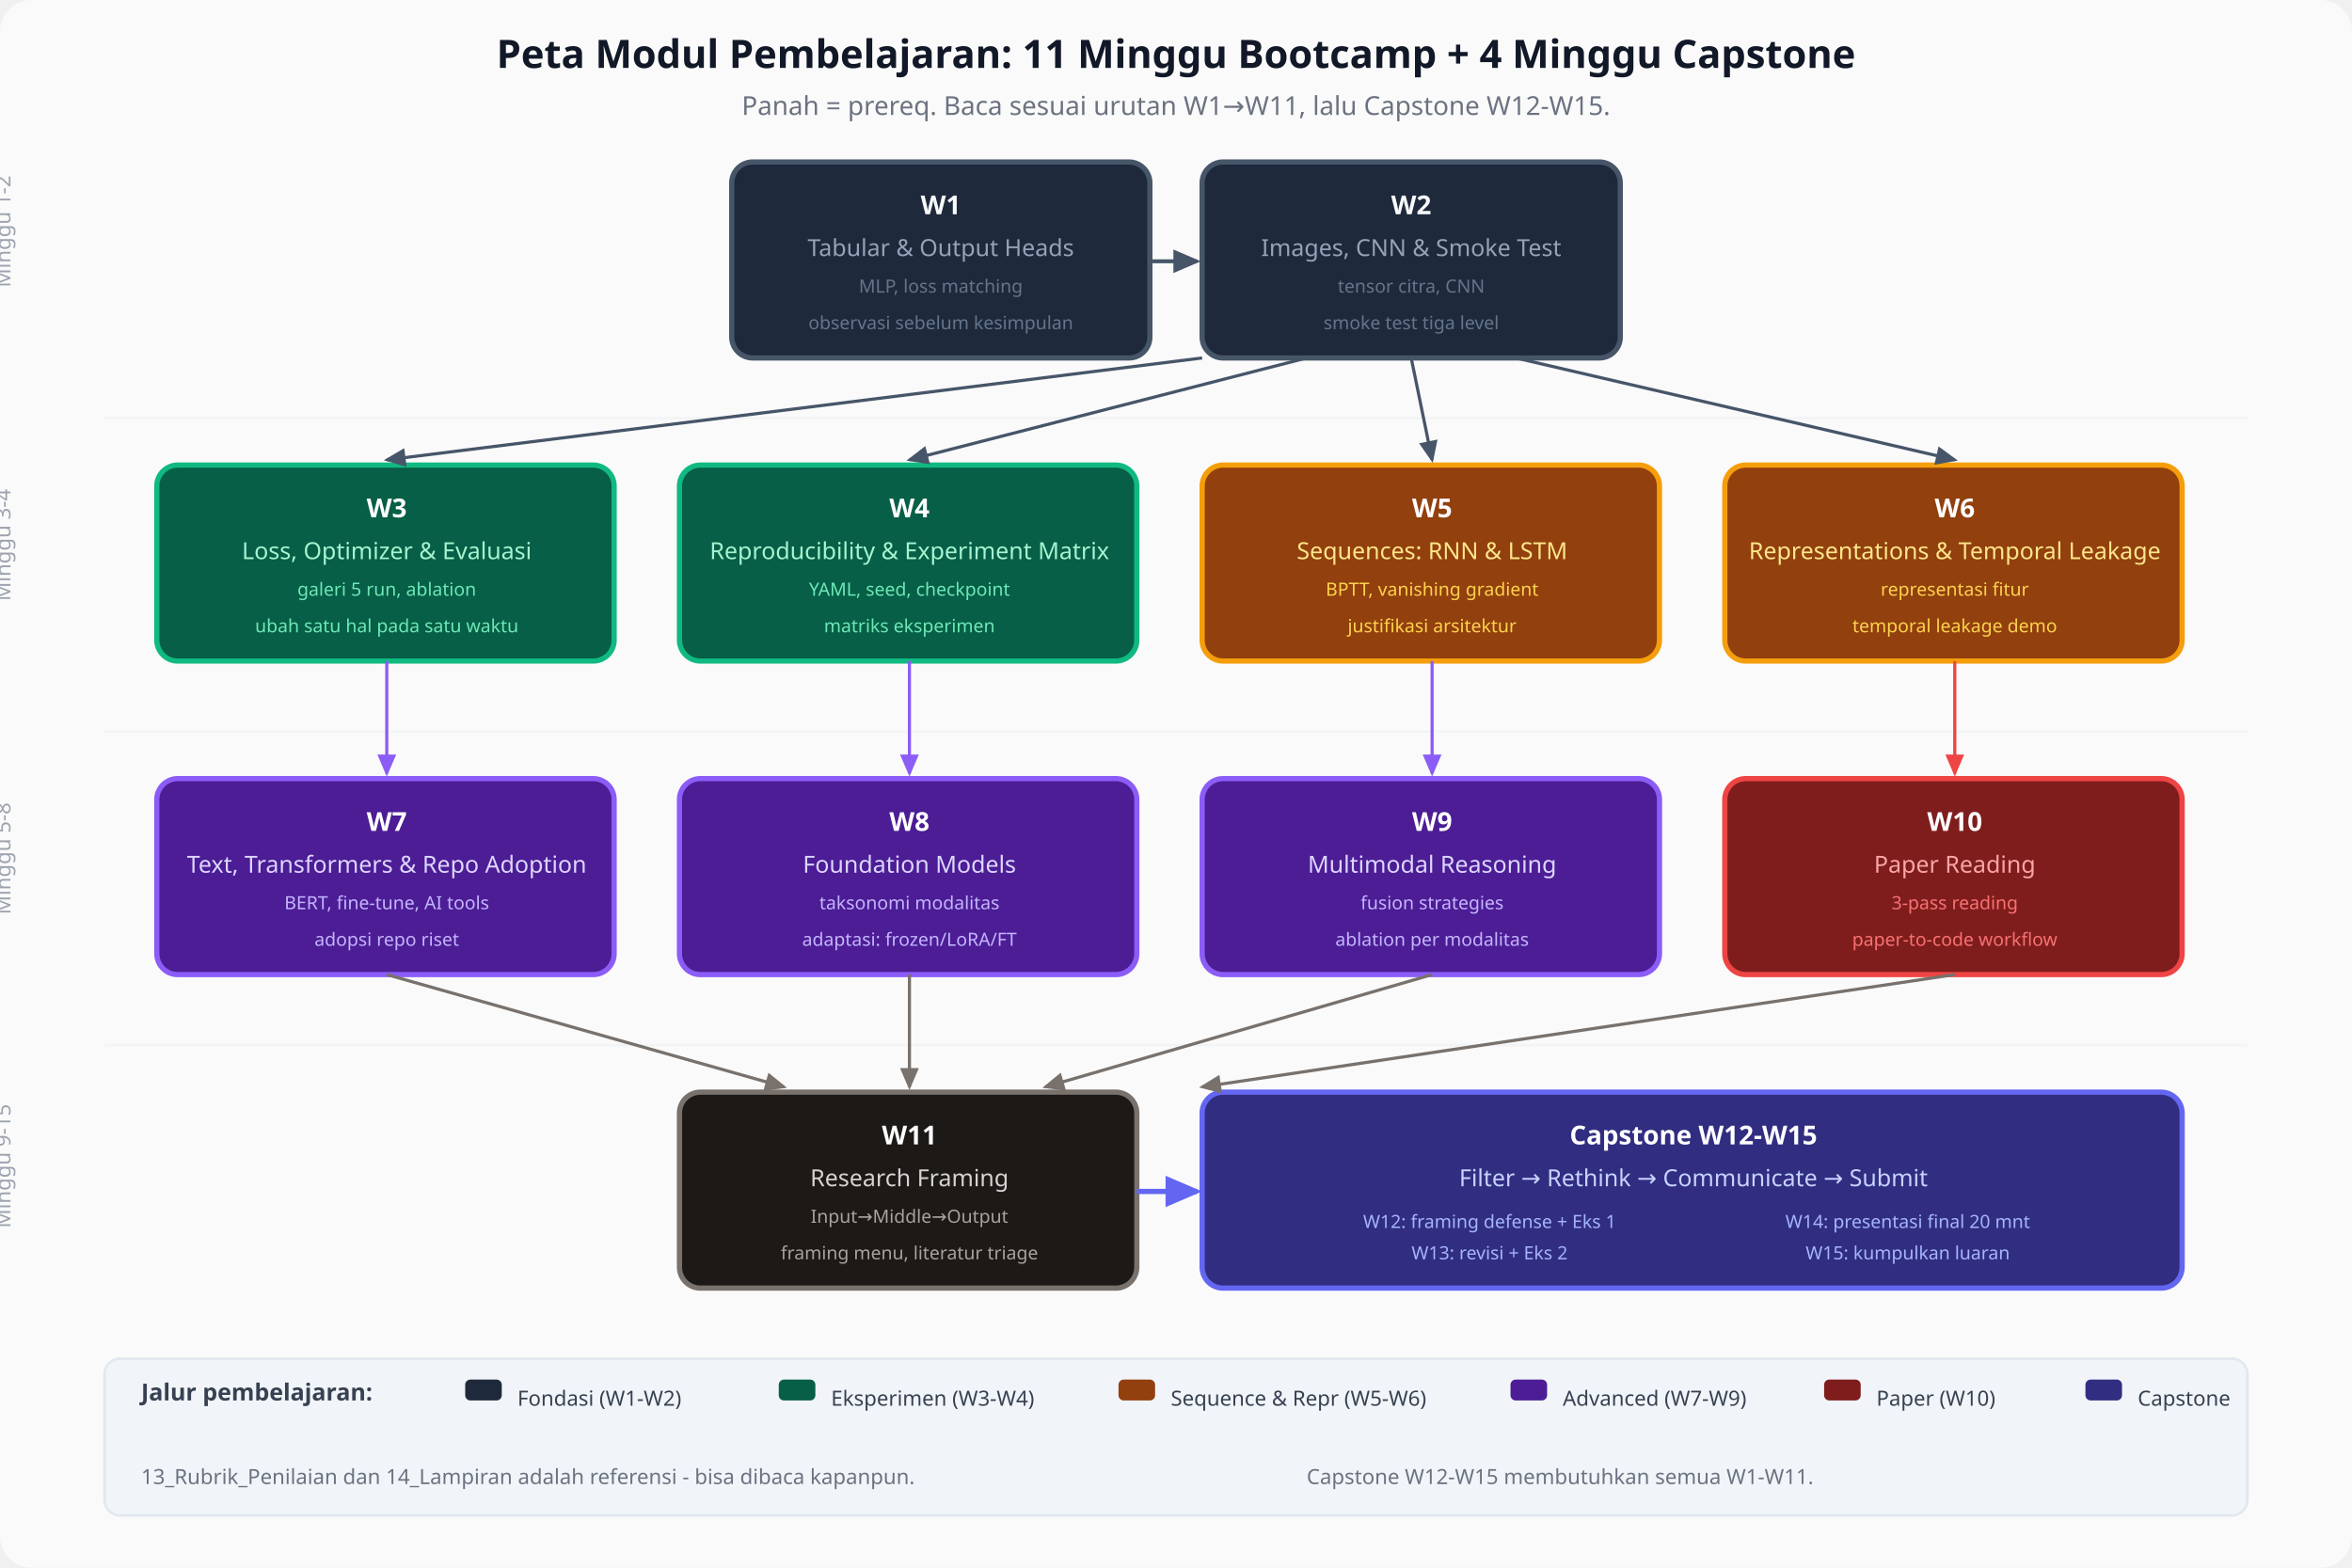
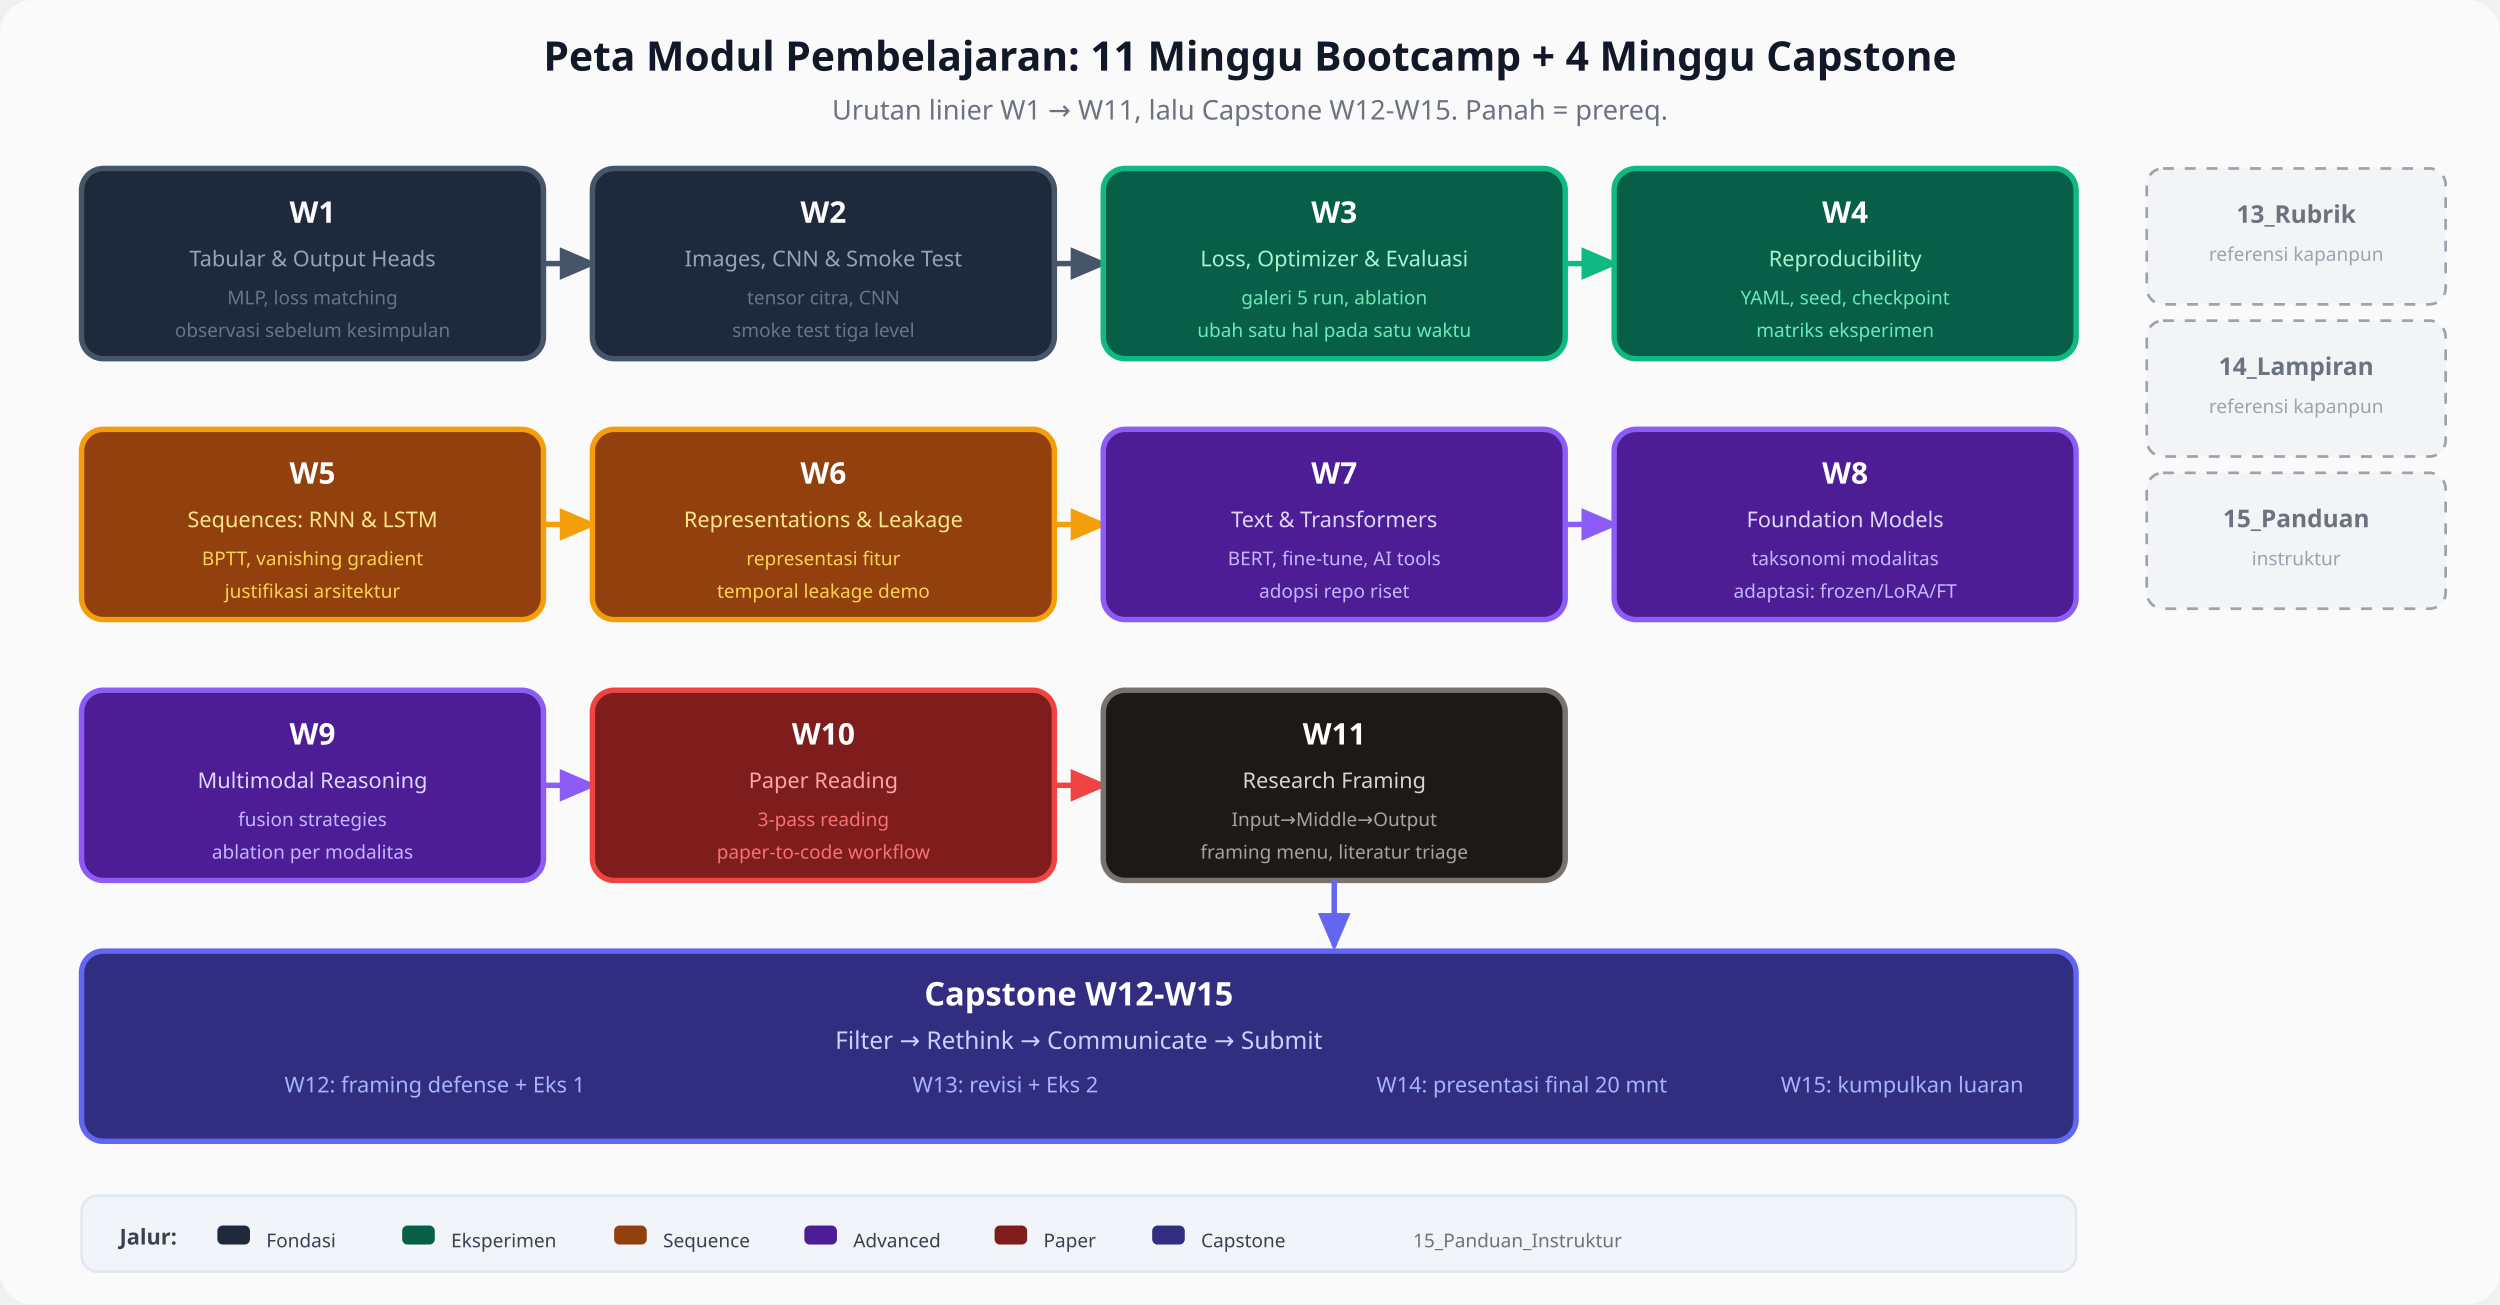
- <svg xmlns="http://www.w3.org/2000/svg" viewBox="0 0 900 600" font-family="ui-sans-serif,system-ui,sans-serif">
-   <rect width="900" height="600" fill="#FAFAFA" rx="12" />
-   <text x="450" y="26" text-anchor="middle" font-size="15" font-weight="700" fill="#111827">Peta Modul Pembelajaran: 11 Minggu Bootcamp + 4 Minggu Capstone</text>
-   <text x="450" y="44" text-anchor="middle" font-size="10" fill="#6B7280">Panah = prereq. Baca sesuai urutan W1→W11, lalu Capstone W12-W15.</text>
-   <text x="14" y="100" font-size="8" fill="#9CA3AF" transform="rotate(-90,14,110)">Minggu 1-2</text>
-   <text x="14" y="220" font-size="8" fill="#9CA3AF" transform="rotate(-90,14,230)">Minggu 3-4</text>
-   <text x="14" y="340" font-size="8" fill="#9CA3AF" transform="rotate(-90,14,350)">Minggu 5-8</text>
-   <text x="14" y="460" font-size="8" fill="#9CA3AF" transform="rotate(-90,14,470)">Minggu 9-15</text>
-   <line x1="40" y1="160" x2="860" y2="160" stroke="#F3F4F6" stroke-width="1" />
-   <line x1="40" y1="280" x2="860" y2="280" stroke="#F3F4F6" stroke-width="1" />
-   <line x1="40" y1="400" x2="860" y2="400" stroke="#F3F4F6" stroke-width="1" />
-   <rect x="280" y="62" width="160" height="75" rx="8" fill="#1E293B" stroke="#475569" stroke-width="2" />
-   <text x="360" y="82" text-anchor="middle" font-size="10" font-weight="700" fill="#F8FAFC">W1</text>
-   <text x="360" y="98" text-anchor="middle" font-size="9" fill="#94A3B8">Tabular &amp; Output Heads</text>
-   <text x="360" y="112" text-anchor="middle" font-size="7" fill="#64748B">MLP, loss matching</text>
-   <text x="360" y="126" text-anchor="middle" font-size="7" fill="#64748B">observasi sebelum kesimpulan</text>
-   <rect x="460" y="62" width="160" height="75" rx="8" fill="#1E293B" stroke="#475569" stroke-width="2" />
-   <text x="540" y="82" text-anchor="middle" font-size="10" font-weight="700" fill="#F8FAFC">W2</text>
-   <text x="540" y="98" text-anchor="middle" font-size="9" fill="#94A3B8">Images, CNN &amp; Smoke Test</text>
-   <text x="540" y="112" text-anchor="middle" font-size="7" fill="#64748B">tensor citra, CNN</text>
-   <text x="540" y="126" text-anchor="middle" font-size="7" fill="#64748B">smoke test tiga level</text>
-   <path d="M440 100 L458 100" stroke="#475569" stroke-width="1.5" marker-end="url(#arrGray)" />
-   <rect x="60" y="178" width="175" height="75" rx="8" fill="#065F46" stroke="#10B981" stroke-width="2" />
-   <text x="148" y="198" text-anchor="middle" font-size="10" font-weight="700" fill="white">W3</text>
-   <text x="148" y="214" text-anchor="middle" font-size="9" fill="#A7F3D0">Loss, Optimizer &amp; Evaluasi</text>
-   <text x="148" y="228" text-anchor="middle" font-size="7" fill="#6EE7B7">galeri 5 run, ablation</text>
-   <text x="148" y="242" text-anchor="middle" font-size="7" fill="#6EE7B7">ubah satu hal pada satu waktu</text>
-   <rect x="260" y="178" width="175" height="75" rx="8" fill="#065F46" stroke="#10B981" stroke-width="2" />
-   <text x="348" y="198" text-anchor="middle" font-size="10" font-weight="700" fill="white">W4</text>
-   <text x="348" y="214" text-anchor="middle" font-size="9" fill="#A7F3D0">Reproducibility &amp; Experiment Matrix</text>
-   <text x="348" y="228" text-anchor="middle" font-size="7" fill="#6EE7B7">YAML, seed, checkpoint</text>
-   <text x="348" y="242" text-anchor="middle" font-size="7" fill="#6EE7B7">matriks eksperimen</text>
-   <rect x="460" y="178" width="175" height="75" rx="8" fill="#92400E" stroke="#F59E0B" stroke-width="2" />
-   <text x="548" y="198" text-anchor="middle" font-size="10" font-weight="700" fill="white">W5</text>
-   <text x="548" y="214" text-anchor="middle" font-size="9" fill="#FDE68A">Sequences: RNN &amp; LSTM</text>
-   <text x="548" y="228" text-anchor="middle" font-size="7" fill="#FCD34D">BPTT, vanishing gradient</text>
-   <text x="548" y="242" text-anchor="middle" font-size="7" fill="#FCD34D">justifikasi arsitektur</text>
-   <rect x="660" y="178" width="175" height="75" rx="8" fill="#92400E" stroke="#F59E0B" stroke-width="2" />
-   <text x="748" y="198" text-anchor="middle" font-size="10" font-weight="700" fill="white">W6</text>
-   <text x="748" y="214" text-anchor="middle" font-size="9" fill="#FDE68A">Representations &amp; Temporal Leakage</text>
-   <text x="748" y="228" text-anchor="middle" font-size="7" fill="#FCD34D">representasi fitur</text>
-   <text x="748" y="242" text-anchor="middle" font-size="7" fill="#FCD34D">temporal leakage demo</text>
-   <path d="M460 137 L148 176" stroke="#475569" stroke-width="1.2" marker-end="url(#arrGray)" />
-   <path d="M500 137 L348 176" stroke="#475569" stroke-width="1.2" marker-end="url(#arrGray)" />
-   <path d="M540 137 L548 176" stroke="#475569" stroke-width="1.2" marker-end="url(#arrGray)" />
-   <path d="M580 137 L748 176" stroke="#475569" stroke-width="1.2" marker-end="url(#arrGray)" />
-   <rect x="60" y="298" width="175" height="75" rx="8" fill="#4C1D95" stroke="#8B5CF6" stroke-width="2" />
-   <text x="148" y="318" text-anchor="middle" font-size="10" font-weight="700" fill="white">W7</text>
-   <text x="148" y="334" text-anchor="middle" font-size="9" fill="#DDD6FE">Text, Transformers &amp; Repo Adoption</text>
-   <text x="148" y="348" text-anchor="middle" font-size="7" fill="#C4B5FD">BERT, fine-tune, AI tools</text>
-   <text x="148" y="362" text-anchor="middle" font-size="7" fill="#C4B5FD">adopsi repo riset</text>
-   <rect x="260" y="298" width="175" height="75" rx="8" fill="#4C1D95" stroke="#8B5CF6" stroke-width="2" />
-   <text x="348" y="318" text-anchor="middle" font-size="10" font-weight="700" fill="white">W8</text>
-   <text x="348" y="334" text-anchor="middle" font-size="9" fill="#DDD6FE">Foundation Models</text>
-   <text x="348" y="348" text-anchor="middle" font-size="7" fill="#C4B5FD">taksonomi modalitas</text>
-   <text x="348" y="362" text-anchor="middle" font-size="7" fill="#C4B5FD">adaptasi: frozen/LoRA/FT</text>
-   <rect x="460" y="298" width="175" height="75" rx="8" fill="#4C1D95" stroke="#8B5CF6" stroke-width="2" />
-   <text x="548" y="318" text-anchor="middle" font-size="10" font-weight="700" fill="white">W9</text>
-   <text x="548" y="334" text-anchor="middle" font-size="9" fill="#DDD6FE">Multimodal Reasoning</text>
-   <text x="548" y="348" text-anchor="middle" font-size="7" fill="#C4B5FD">fusion strategies</text>
-   <text x="548" y="362" text-anchor="middle" font-size="7" fill="#C4B5FD">ablation per modalitas</text>
-   <rect x="660" y="298" width="175" height="75" rx="8" fill="#7F1D1D" stroke="#EF4444" stroke-width="2" />
-   <text x="748" y="318" text-anchor="middle" font-size="10" font-weight="700" fill="white">W10</text>
-   <text x="748" y="334" text-anchor="middle" font-size="9" fill="#FCA5A5">Paper Reading</text>
-   <text x="748" y="348" text-anchor="middle" font-size="7" fill="#F87171">3-pass reading</text>
-   <text x="748" y="362" text-anchor="middle" font-size="7" fill="#F87171">paper-to-code workflow</text>
-   <path d="M148 253 L148 296" stroke="#8B5CF6" stroke-width="1.2" marker-end="url(#arrPurple)" />
-   <path d="M348 253 L348 296" stroke="#8B5CF6" stroke-width="1.2" marker-end="url(#arrPurple)" />
-   <path d="M548 253 L548 296" stroke="#8B5CF6" stroke-width="1.2" marker-end="url(#arrPurple)" />
-   <path d="M748 253 L748 296" stroke="#EF4444" stroke-width="1.2" marker-end="url(#arrRed)" />
-   <rect x="260" y="418" width="175" height="75" rx="8" fill="#1C1917" stroke="#78716C" stroke-width="2" />
-   <text x="348" y="438" text-anchor="middle" font-size="10" font-weight="700" fill="white">W11</text>
-   <text x="348" y="454" text-anchor="middle" font-size="9" fill="#D6D3D1">Research Framing</text>
-   <text x="348" y="468" text-anchor="middle" font-size="7" fill="#A8A29E">Input→Middle→Output</text>
-   <text x="348" y="482" text-anchor="middle" font-size="7" fill="#A8A29E">framing menu, literatur triage</text>
-   <rect x="460" y="418" width="375" height="75" rx="8" fill="#312E81" stroke="#6366F1" stroke-width="2" />
-   <text x="648" y="438" text-anchor="middle" font-size="10" font-weight="700" fill="white">Capstone W12-W15</text>
-   <text x="648" y="454" text-anchor="middle" font-size="9" fill="#C7D2FE">Filter → Rethink → Communicate → Submit</text>
-   <text x="570" y="470" text-anchor="middle" font-size="7" fill="#A5B4FC">W12: framing defense + Eks 1</text>
-   <text x="570" y="482" text-anchor="middle" font-size="7" fill="#A5B4FC">W13: revisi + Eks 2</text>
-   <text x="730" y="470" text-anchor="middle" font-size="7" fill="#A5B4FC">W14: presentasi final 20 mnt</text>
-   <text x="730" y="482" text-anchor="middle" font-size="7" fill="#A5B4FC">W15: kumpulkan luaran</text>
-   <path d="M148 373 L300 416" stroke="#78716C" stroke-width="1.2" marker-end="url(#arrStone)" />
-   <path d="M348 373 L348 416" stroke="#78716C" stroke-width="1.2" marker-end="url(#arrStone)" />
-   <path d="M548 373 L400 416" stroke="#78716C" stroke-width="1.2" marker-end="url(#arrStone)" />
-   <path d="M748 373 L460 416" stroke="#78716C" stroke-width="1.2" marker-end="url(#arrStone)" />
-   <path d="M435 456 L458 456" stroke="#6366F1" stroke-width="2" marker-end="url(#arrIndigo)" />
-   <rect x="40" y="520" width="820" height="60" rx="6" fill="#F1F5F9" stroke="#E2E8F0" />
-   <text x="54" y="536" font-size="9" font-weight="600" fill="#374151">Jalur pembelajaran:</text>
-   <rect x="178" y="528" width="14" height="8" rx="2" fill="#1E293B" />
-   <text x="198" y="538" font-size="8" fill="#374151">Fondasi (W1-W2)</text>
-   <rect x="298" y="528" width="14" height="8" rx="2" fill="#065F46" />
-   <text x="318" y="538" font-size="8" fill="#374151">Eksperimen (W3-W4)</text>
-   <rect x="428" y="528" width="14" height="8" rx="2" fill="#92400E" />
-   <text x="448" y="538" font-size="8" fill="#374151">Sequence &amp; Repr (W5-W6)</text>
-   <rect x="578" y="528" width="14" height="8" rx="2" fill="#4C1D95" />
-   <text x="598" y="538" font-size="8" fill="#374151">Advanced (W7-W9)</text>
-   <rect x="698" y="528" width="14" height="8" rx="2" fill="#7F1D1D" />
-   <text x="718" y="538" font-size="8" fill="#374151">Paper (W10)</text>
-   <rect x="798" y="528" width="14" height="8" rx="2" fill="#312E81" />
-   <text x="818" y="538" font-size="8" fill="#374151">Capstone</text>
-   <text x="54" y="568" font-size="8" fill="#6B7280">13_Rubrik_Penilaian dan 14_Lampiran adalah referensi - bisa dibaca kapanpun.</text>
-   <text x="500" y="568" font-size="8" fill="#6B7280">Capstone W12-W15 membutuhkan semua W1-W11.</text>
+ <svg xmlns="http://www.w3.org/2000/svg" viewBox="0 0 920 480" font-family="ui-sans-serif,system-ui,sans-serif">
+   <rect width="920" height="480" fill="#FAFAFA" rx="12" />
+   <text x="460" y="26" text-anchor="middle" font-size="15" font-weight="700" fill="#111827">Peta Modul Pembelajaran: 11 Minggu Bootcamp + 4 Minggu Capstone</text>
+   <text x="460" y="44" text-anchor="middle" font-size="10" fill="#6B7280">Urutan linier W1 → W11, lalu Capstone W12-W15. Panah = prereq.</text>
+   <rect x="30" y="62" width="170" height="70" rx="8" fill="#1E293B" stroke="#475569" stroke-width="2" />
+   <text x="115" y="82" text-anchor="middle" font-size="11" font-weight="700" fill="#F8FAFC">W1</text>
+   <text x="115" y="98" text-anchor="middle" font-size="8" fill="#94A3B8">Tabular &amp; Output Heads</text>
+   <text x="115" y="112" text-anchor="middle" font-size="7" fill="#64748B">MLP, loss matching</text>
+   <text x="115" y="124" text-anchor="middle" font-size="7" fill="#64748B">observasi sebelum kesimpulan</text>
+   <path d="M200 97 L218 97" stroke="#475569" stroke-width="2" marker-end="url(#arrGray)" />
+   <rect x="218" y="62" width="170" height="70" rx="8" fill="#1E293B" stroke="#475569" stroke-width="2" />
+   <text x="303" y="82" text-anchor="middle" font-size="11" font-weight="700" fill="#F8FAFC">W2</text>
+   <text x="303" y="98" text-anchor="middle" font-size="8" fill="#94A3B8">Images, CNN &amp; Smoke Test</text>
+   <text x="303" y="112" text-anchor="middle" font-size="7" fill="#64748B">tensor citra, CNN</text>
+   <text x="303" y="124" text-anchor="middle" font-size="7" fill="#64748B">smoke test tiga level</text>
+   <path d="M388 97 L406 97" stroke="#475569" stroke-width="2" marker-end="url(#arrGray)" />
+   <rect x="406" y="62" width="170" height="70" rx="8" fill="#065F46" stroke="#10B981" stroke-width="2" />
+   <text x="491" y="82" text-anchor="middle" font-size="11" font-weight="700" fill="white">W3</text>
+   <text x="491" y="98" text-anchor="middle" font-size="8" fill="#A7F3D0">Loss, Optimizer &amp; Evaluasi</text>
+   <text x="491" y="112" text-anchor="middle" font-size="7" fill="#6EE7B7">galeri 5 run, ablation</text>
+   <text x="491" y="124" text-anchor="middle" font-size="7" fill="#6EE7B7">ubah satu hal pada satu waktu</text>
+   <path d="M576 97 L594 97" stroke="#10B981" stroke-width="2" marker-end="url(#arrGreen)" />
+   <rect x="594" y="62" width="170" height="70" rx="8" fill="#065F46" stroke="#10B981" stroke-width="2" />
+   <text x="679" y="82" text-anchor="middle" font-size="11" font-weight="700" fill="white">W4</text>
+   <text x="679" y="98" text-anchor="middle" font-size="8" fill="#A7F3D0">Reproducibility</text>
+   <text x="679" y="112" text-anchor="middle" font-size="7" fill="#6EE7B7">YAML, seed, checkpoint</text>
+   <text x="679" y="124" text-anchor="middle" font-size="7" fill="#6EE7B7">matriks eksperimen</text>
+   <rect x="30" y="158" width="170" height="70" rx="8" fill="#92400E" stroke="#F59E0B" stroke-width="2" />
+   <text x="115" y="178" text-anchor="middle" font-size="11" font-weight="700" fill="white">W5</text>
+   <text x="115" y="194" text-anchor="middle" font-size="8" fill="#FDE68A">Sequences: RNN &amp; LSTM</text>
+   <text x="115" y="208" text-anchor="middle" font-size="7" fill="#FCD34D">BPTT, vanishing gradient</text>
+   <text x="115" y="220" text-anchor="middle" font-size="7" fill="#FCD34D">justifikasi arsitektur</text>
+   <path d="M200 193 L218 193" stroke="#F59E0B" stroke-width="2" marker-end="url(#arrAmber)" />
+   <rect x="218" y="158" width="170" height="70" rx="8" fill="#92400E" stroke="#F59E0B" stroke-width="2" />
+   <text x="303" y="178" text-anchor="middle" font-size="11" font-weight="700" fill="white">W6</text>
+   <text x="303" y="194" text-anchor="middle" font-size="8" fill="#FDE68A">Representations &amp; Leakage</text>
+   <text x="303" y="208" text-anchor="middle" font-size="7" fill="#FCD34D">representasi fitur</text>
+   <text x="303" y="220" text-anchor="middle" font-size="7" fill="#FCD34D">temporal leakage demo</text>
+   <path d="M388 193 L406 193" stroke="#F59E0B" stroke-width="2" marker-end="url(#arrAmber)" />
+   <rect x="406" y="158" width="170" height="70" rx="8" fill="#4C1D95" stroke="#8B5CF6" stroke-width="2" />
+   <text x="491" y="178" text-anchor="middle" font-size="11" font-weight="700" fill="white">W7</text>
+   <text x="491" y="194" text-anchor="middle" font-size="8" fill="#DDD6FE">Text &amp; Transformers</text>
+   <text x="491" y="208" text-anchor="middle" font-size="7" fill="#C4B5FD">BERT, fine-tune, AI tools</text>
+   <text x="491" y="220" text-anchor="middle" font-size="7" fill="#C4B5FD">adopsi repo riset</text>
+   <path d="M576 193 L594 193" stroke="#8B5CF6" stroke-width="2" marker-end="url(#arrPurple)" />
+   <rect x="594" y="158" width="170" height="70" rx="8" fill="#4C1D95" stroke="#8B5CF6" stroke-width="2" />
+   <text x="679" y="178" text-anchor="middle" font-size="11" font-weight="700" fill="white">W8</text>
+   <text x="679" y="194" text-anchor="middle" font-size="8" fill="#DDD6FE">Foundation Models</text>
+   <text x="679" y="208" text-anchor="middle" font-size="7" fill="#C4B5FD">taksonomi modalitas</text>
+   <text x="679" y="220" text-anchor="middle" font-size="7" fill="#C4B5FD">adaptasi: frozen/LoRA/FT</text>
+   <rect x="30" y="254" width="170" height="70" rx="8" fill="#4C1D95" stroke="#8B5CF6" stroke-width="2" />
+   <text x="115" y="274" text-anchor="middle" font-size="11" font-weight="700" fill="white">W9</text>
+   <text x="115" y="290" text-anchor="middle" font-size="8" fill="#DDD6FE">Multimodal Reasoning</text>
+   <text x="115" y="304" text-anchor="middle" font-size="7" fill="#C4B5FD">fusion strategies</text>
+   <text x="115" y="316" text-anchor="middle" font-size="7" fill="#C4B5FD">ablation per modalitas</text>
+   <path d="M200 289 L218 289" stroke="#8B5CF6" stroke-width="2" marker-end="url(#arrPurple)" />
+   <rect x="218" y="254" width="170" height="70" rx="8" fill="#7F1D1D" stroke="#EF4444" stroke-width="2" />
+   <text x="303" y="274" text-anchor="middle" font-size="11" font-weight="700" fill="white">W10</text>
+   <text x="303" y="290" text-anchor="middle" font-size="8" fill="#FCA5A5">Paper Reading</text>
+   <text x="303" y="304" text-anchor="middle" font-size="7" fill="#F87171">3-pass reading</text>
+   <text x="303" y="316" text-anchor="middle" font-size="7" fill="#F87171">paper-to-code workflow</text>
+   <path d="M388 289 L406 289" stroke="#EF4444" stroke-width="2" marker-end="url(#arrRed)" />
+   <rect x="406" y="254" width="170" height="70" rx="8" fill="#1C1917" stroke="#78716C" stroke-width="2" />
+   <text x="491" y="274" text-anchor="middle" font-size="11" font-weight="700" fill="white">W11</text>
+   <text x="491" y="290" text-anchor="middle" font-size="8" fill="#D6D3D1">Research Framing</text>
+   <text x="491" y="304" text-anchor="middle" font-size="7" fill="#A8A29E">Input→Middle→Output</text>
+   <text x="491" y="316" text-anchor="middle" font-size="7" fill="#A8A29E">framing menu, literatur triage</text>
+   <rect x="30" y="350" width="734" height="70" rx="8" fill="#312E81" stroke="#6366F1" stroke-width="2" />
+   <text x="397" y="370" text-anchor="middle" font-size="12" font-weight="700" fill="white">Capstone W12-W15</text>
+   <text x="397" y="386" text-anchor="middle" font-size="9" fill="#C7D2FE">Filter → Rethink → Communicate → Submit</text>
+   <text x="160" y="402" text-anchor="middle" font-size="8" fill="#A5B4FC">W12: framing defense + Eks 1</text>
+   <text x="370" y="402" text-anchor="middle" font-size="8" fill="#A5B4FC">W13: revisi + Eks 2</text>
+   <text x="560" y="402" text-anchor="middle" font-size="8" fill="#A5B4FC">W14: presentasi final 20 mnt</text>
+   <text x="700" y="402" text-anchor="middle" font-size="8" fill="#A5B4FC">W15: kumpulkan luaran</text>
+   <path d="M491 324 L491 348" stroke="#6366F1" stroke-width="2" marker-end="url(#arrIndigo)" />
+   <rect x="790" y="62" width="110" height="50" rx="6" fill="#F3F4F6" stroke="#9CA3AF" stroke-width="1" stroke-dasharray="4" />
+   <text x="845" y="82" text-anchor="middle" font-size="9" font-weight="600" fill="#6B7280">13_Rubrik</text>
+   <text x="845" y="96" text-anchor="middle" font-size="7" fill="#9CA3AF">referensi kapanpun</text>
+   <rect x="790" y="118" width="110" height="50" rx="6" fill="#F3F4F6" stroke="#9CA3AF" stroke-width="1" stroke-dasharray="4" />
+   <text x="845" y="138" text-anchor="middle" font-size="9" font-weight="600" fill="#6B7280">14_Lampiran</text>
+   <text x="845" y="152" text-anchor="middle" font-size="7" fill="#9CA3AF">referensi kapanpun</text>
+   <rect x="790" y="174" width="110" height="50" rx="6" fill="#F3F4F6" stroke="#9CA3AF" stroke-width="1" stroke-dasharray="4" />
+   <text x="845" y="194" text-anchor="middle" font-size="9" font-weight="600" fill="#6B7280">15_Panduan</text>
+   <text x="845" y="208" text-anchor="middle" font-size="7" fill="#9CA3AF">instruktur</text>
+   <rect x="30" y="440" width="734" height="28" rx="6" fill="#F1F5F9" stroke="#E2E8F0" />
+   <text x="44" y="458" font-size="8" font-weight="600" fill="#374151">Jalur:</text>
+   <rect x="80" y="451" width="12" height="7" rx="2" fill="#1E293B" />
+   <text x="98" y="459" font-size="7" fill="#374151">Fondasi</text>
+   <rect x="148" y="451" width="12" height="7" rx="2" fill="#065F46" />
+   <text x="166" y="459" font-size="7" fill="#374151">Eksperimen</text>
+   <rect x="226" y="451" width="12" height="7" rx="2" fill="#92400E" />
+   <text x="244" y="459" font-size="7" fill="#374151">Sequence</text>
+   <rect x="296" y="451" width="12" height="7" rx="2" fill="#4C1D95" />
+   <text x="314" y="459" font-size="7" fill="#374151">Advanced</text>
+   <rect x="366" y="451" width="12" height="7" rx="2" fill="#7F1D1D" />
+   <text x="384" y="459" font-size="7" fill="#374151">Paper</text>
+   <rect x="424" y="451" width="12" height="7" rx="2" fill="#312E81" />
+   <text x="442" y="459" font-size="7" fill="#374151">Capstone</text>
+   <text x="520" y="459" font-size="7" fill="#6B7280">15_Panduan_Instruktur</text>
  <defs>
    <marker id="arrGray" markerWidth="7" markerHeight="6" refX="6" refY="3" orient="auto">
      <path d="M0,0 L7,3 L0,6 Z" fill="#475569" />
+     </marker>
+     <marker id="arrGreen" markerWidth="7" markerHeight="6" refX="6" refY="3" orient="auto">
+       <path d="M0,0 L7,3 L0,6 Z" fill="#10B981" />
+     </marker>
+     <marker id="arrAmber" markerWidth="7" markerHeight="6" refX="6" refY="3" orient="auto">
+       <path d="M0,0 L7,3 L0,6 Z" fill="#F59E0B" />
    </marker>
    <marker id="arrPurple" markerWidth="7" markerHeight="6" refX="6" refY="3" orient="auto">
      <path d="M0,0 L7,3 L0,6 Z" fill="#8B5CF6" />
    </marker>
    <marker id="arrRed" markerWidth="7" markerHeight="6" refX="6" refY="3" orient="auto">
      <path d="M0,0 L7,3 L0,6 Z" fill="#EF4444" />
    </marker>
    <marker id="arrStone" markerWidth="7" markerHeight="6" refX="6" refY="3" orient="auto">
      <path d="M0,0 L7,3 L0,6 Z" fill="#78716C" />
    </marker>
    <marker id="arrIndigo" markerWidth="7" markerHeight="6" refX="6" refY="3" orient="auto">
      <path d="M0,0 L7,3 L0,6 Z" fill="#6366F1" />
    </marker>
  </defs>
</svg>
